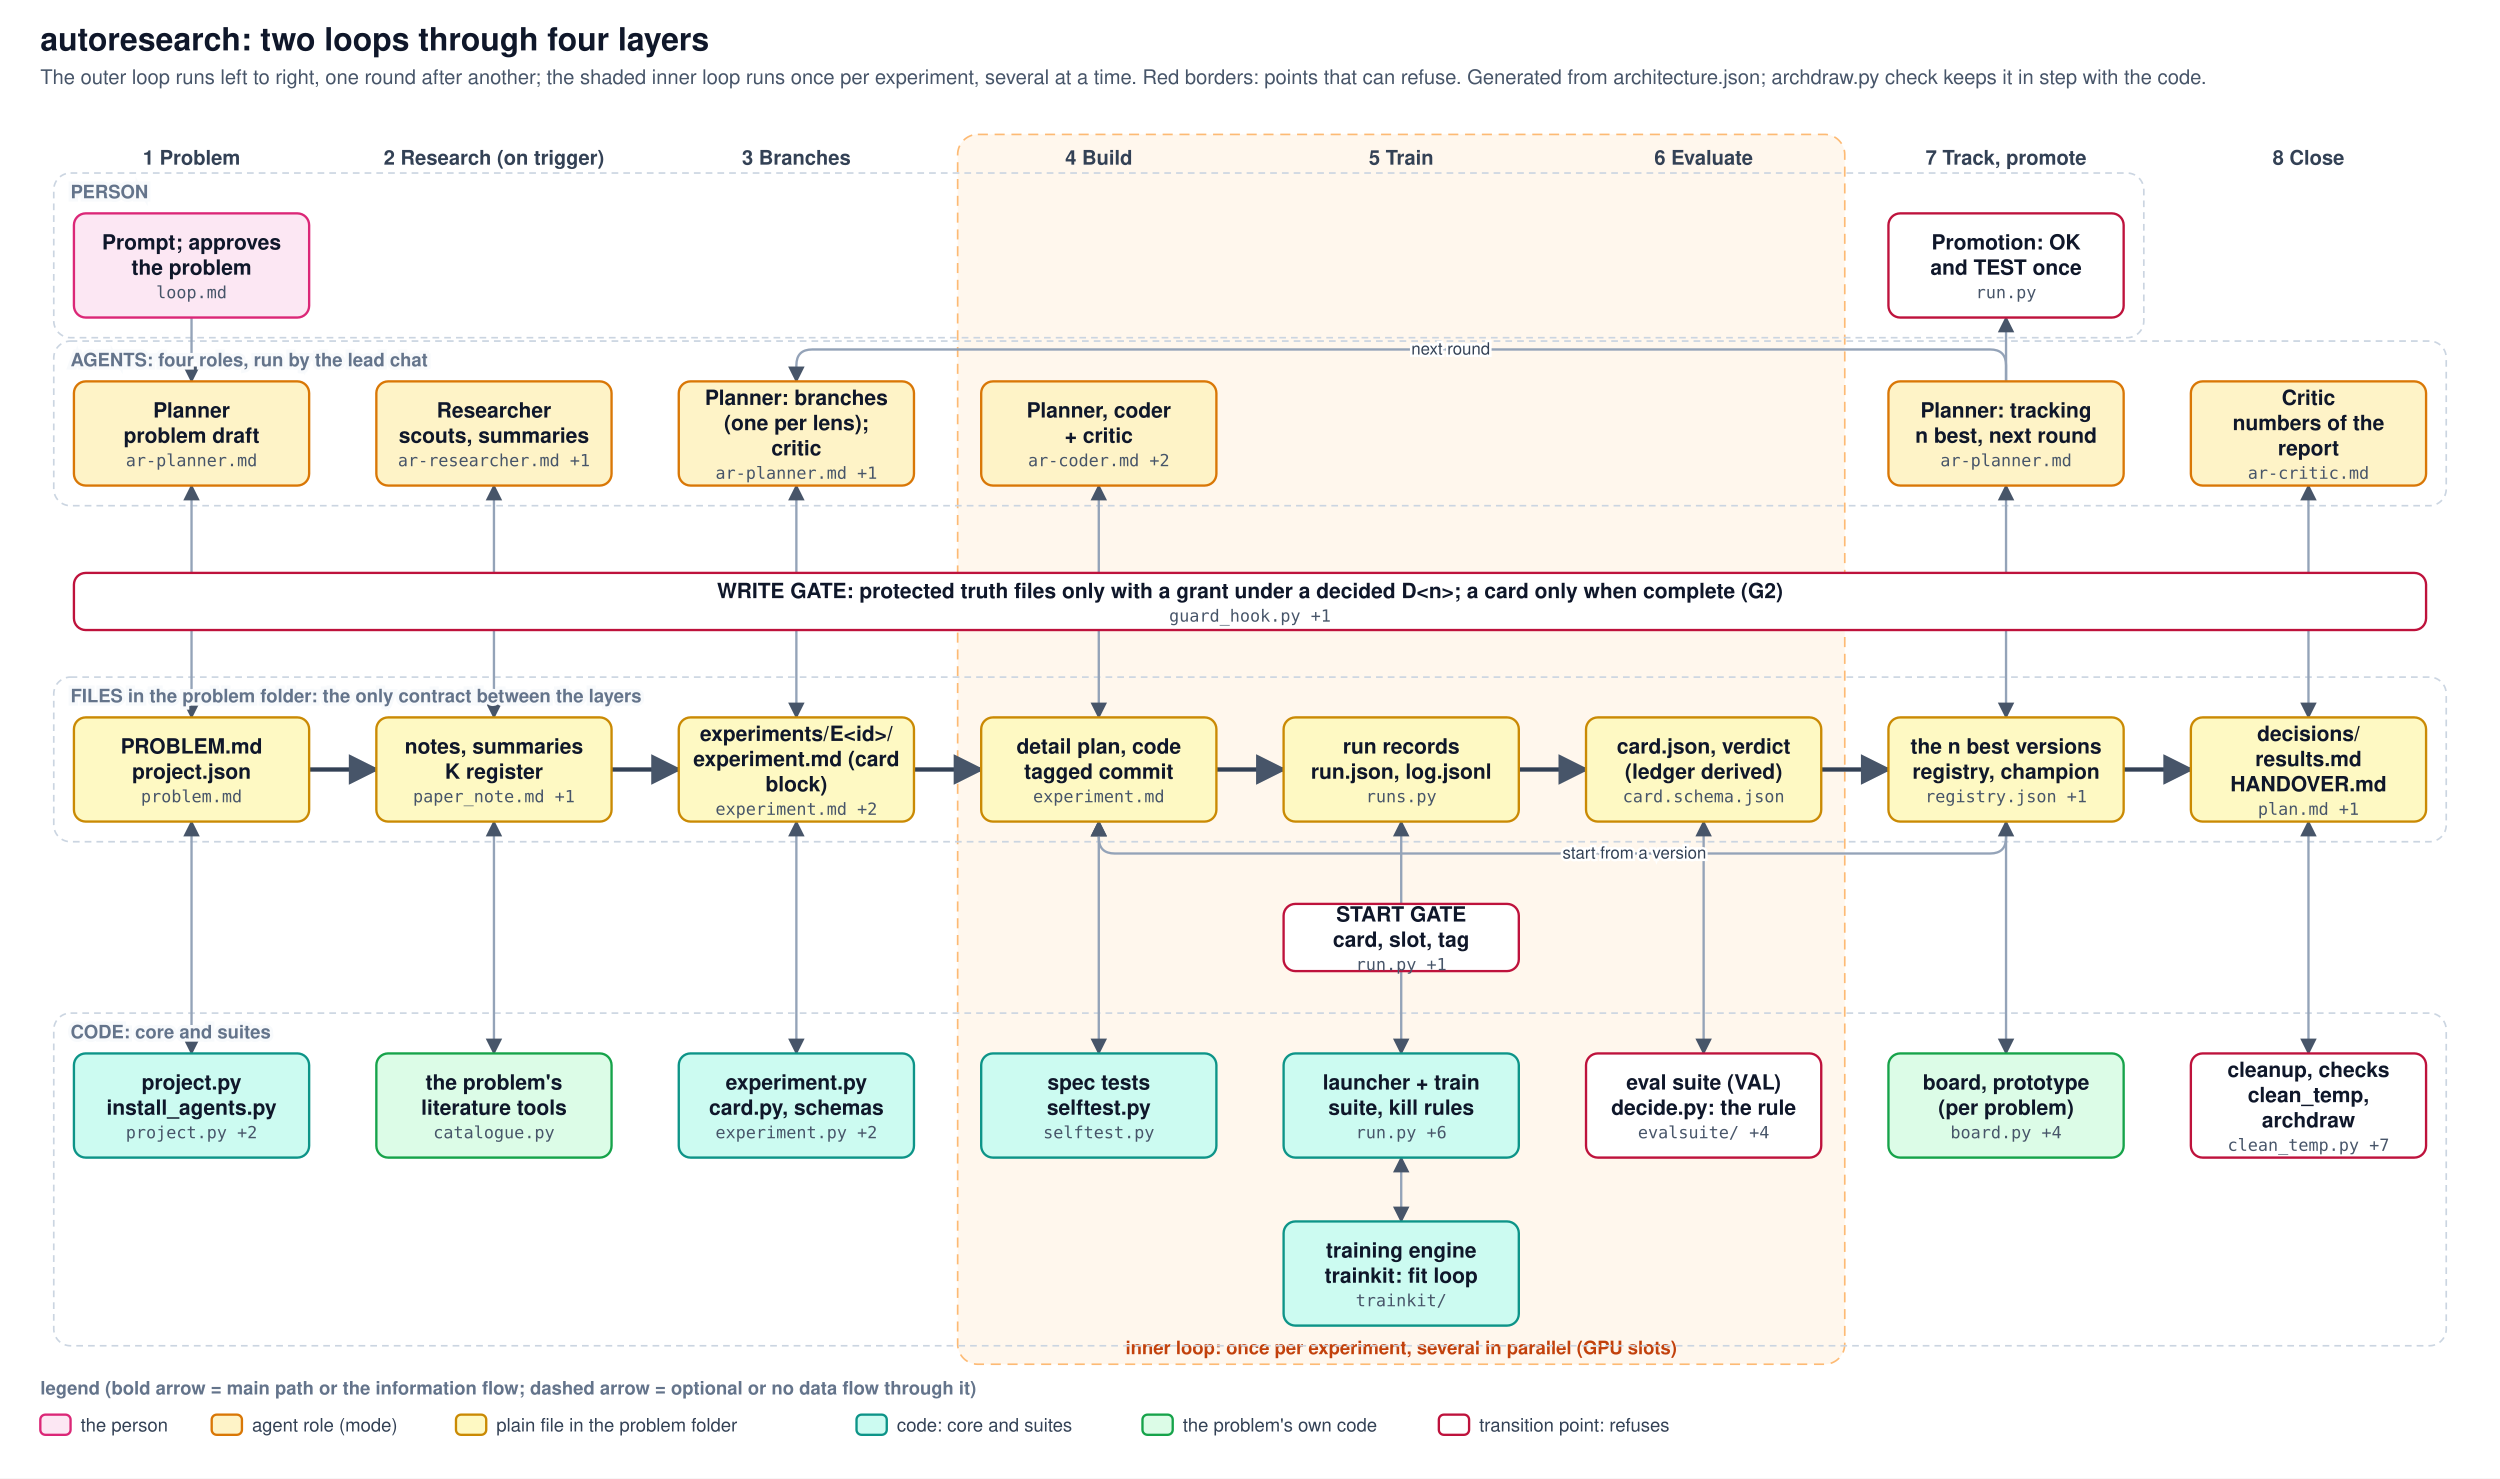
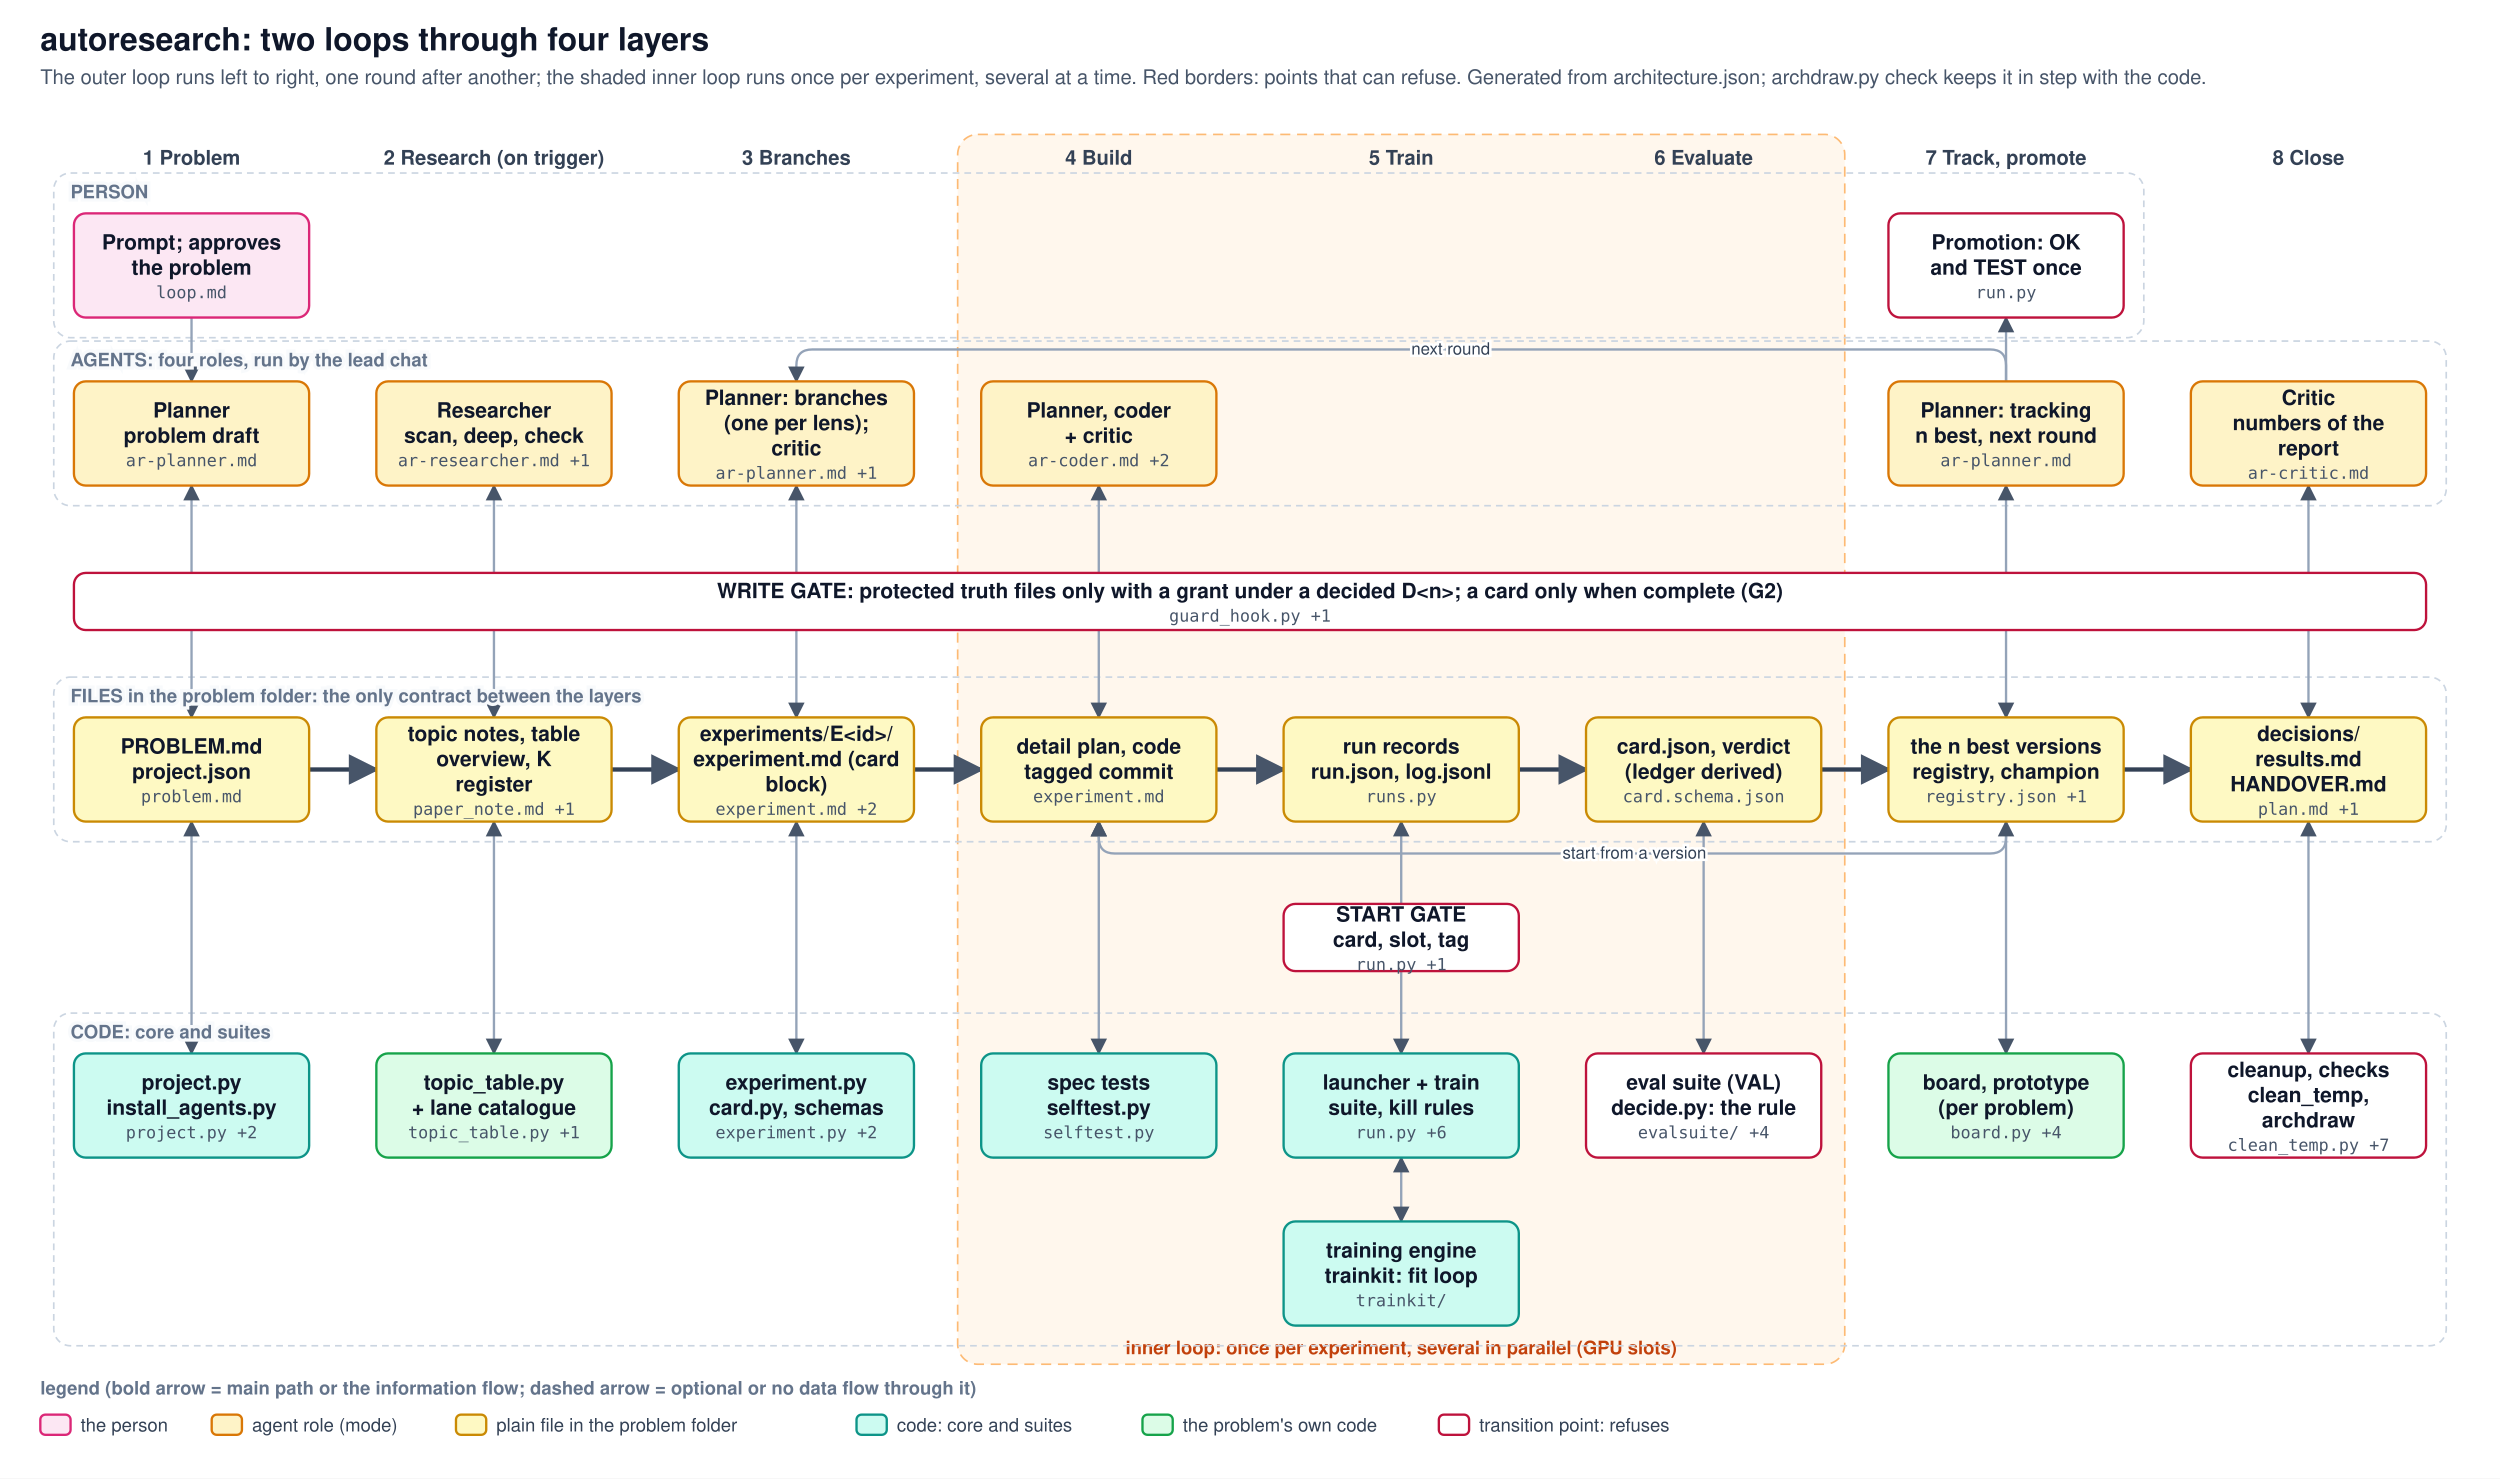
<svg xmlns="http://www.w3.org/2000/svg" viewBox="0 0 1488 880" width="1488" height="880" font-family="Segoe UI, Helvetica, Arial, sans-serif">
  <defs>
    <marker id="ah" viewBox="0 0 10 10" refX="9" refY="5" markerWidth="7" markerHeight="7" orient="auto-start-reverse">
      <path d="M0,0 L10,5 L0,10 z" fill="#475569" />
    </marker>
  </defs>
  <rect width="1488" height="880" fill="#ffffff" />
  <text x="24" y="30" font-size="19" font-weight="700" fill="#0f172a">autoresearch: two loops through four layers</text>
  <text x="24" y="50" font-size="12" fill="#475569">The outer loop runs left to right, one round after another; the shaded inner loop runs once per experiment, several at a time. Red borders: points that can refuse. Generated from architecture.json; archdraw.py check keeps it in step with the code.</text>
  <rect x="570" y="80" width="528" height="732" rx="12" fill="#fff7ed" stroke="#fdba74" stroke-dasharray="6 4" />
  <text x="834.0" y="806" font-size="11" font-weight="600" text-anchor="middle" fill="#c2410c">inner loop: once per experiment, several in parallel (GPU slots)</text>
  <text x="114.0" y="98" font-size="12" font-weight="700" text-anchor="middle" fill="#334155">1 Problem</text>
  <text x="294.0" y="98" font-size="12" font-weight="700" text-anchor="middle" fill="#334155">2 Research (on trigger)</text>
  <text x="474.0" y="98" font-size="12" font-weight="700" text-anchor="middle" fill="#334155">3 Branches</text>
  <text x="654.0" y="98" font-size="12" font-weight="700" text-anchor="middle" fill="#334155">4 Build</text>
  <text x="834.0" y="98" font-size="12" font-weight="700" text-anchor="middle" fill="#334155">5 Train</text>
  <text x="1014.0" y="98" font-size="12" font-weight="700" text-anchor="middle" fill="#334155">6 Evaluate</text>
  <text x="1194.0" y="98" font-size="12" font-weight="700" text-anchor="middle" fill="#334155">7 Track, promote</text>
  <text x="1374.0" y="98" font-size="12" font-weight="700" text-anchor="middle" fill="#334155">8 Close</text>
  <rect x="32.0" y="103.0" width="1244.0" height="98.0" rx="10" fill="none" stroke="#cbd5e1" stroke-dasharray="4 3" />
  <rect x="32.0" y="203.0" width="1424.0" height="98.0" rx="10" fill="none" stroke="#cbd5e1" stroke-dasharray="4 3" />
  <rect x="32.0" y="403.0" width="1424.0" height="98.0" rx="10" fill="none" stroke="#cbd5e1" stroke-dasharray="4 3" />
  <rect x="32.0" y="603.0" width="1424.0" height="198.0" rx="10" fill="none" stroke="#cbd5e1" stroke-dasharray="4 3" />
  <path d="M114.0,189.0 C114.0,208.0 114.0,208.0 114.0,227.0" fill="none" stroke="#94a3b8" stroke-width="1.4" marker-end="url(#ah)" />
  <path d="M114.0,289.0 C114.0,358.0 114.0,358.0 114.0,427.0" fill="none" stroke="#94a3b8" stroke-width="1.4" marker-start="url(#ah)" marker-end="url(#ah)" />
  <path d="M294.0,289.0 C294.0,358.0 294.0,358.0 294.0,427.0" fill="none" stroke="#94a3b8" stroke-width="1.4" marker-start="url(#ah)" marker-end="url(#ah)" />
  <path d="M474.0,289.0 C474.0,358.0 474.0,358.0 474.0,427.0" fill="none" stroke="#94a3b8" stroke-width="1.4" marker-start="url(#ah)" marker-end="url(#ah)" />
  <path d="M654.0,289.0 C654.0,358.0 654.0,358.0 654.0,427.0" fill="none" stroke="#94a3b8" stroke-width="1.4" marker-start="url(#ah)" marker-end="url(#ah)" />
  <path d="M1194.0,289.0 C1194.0,358.0 1194.0,358.0 1194.0,427.0" fill="none" stroke="#94a3b8" stroke-width="1.4" marker-start="url(#ah)" marker-end="url(#ah)" />
  <path d="M1374.0,289.0 C1374.0,358.0 1374.0,358.0 1374.0,427.0" fill="none" stroke="#94a3b8" stroke-width="1.4" marker-start="url(#ah)" marker-end="url(#ah)" />
  <path d="M1194.0,227.0 C1194.0,208.0 1194.0,208.0 1194.0,189.0" fill="none" stroke="#94a3b8" stroke-width="1.4" marker-end="url(#ah)" />
  <path d="M184.0,458.0 C204.0,458.0 204.0,458.0 224.0,458.0" fill="none" stroke="#334155" stroke-width="2.6" marker-end="url(#ah)" />
  <path d="M364.0,458.0 C384.0,458.0 384.0,458.0 404.0,458.0" fill="none" stroke="#334155" stroke-width="2.6" marker-end="url(#ah)" />
  <path d="M544.0,458.0 C564.0,458.0 564.0,458.0 584.0,458.0" fill="none" stroke="#334155" stroke-width="2.6" marker-end="url(#ah)" />
  <path d="M724.0,458.0 C744.0,458.0 744.0,458.0 764.0,458.0" fill="none" stroke="#334155" stroke-width="2.6" marker-end="url(#ah)" />
  <path d="M904.0,458.0 C924.0,458.0 924.0,458.0 944.0,458.0" fill="none" stroke="#334155" stroke-width="2.6" marker-end="url(#ah)" />
  <path d="M1084.0,458.0 C1104.0,458.0 1104.0,458.0 1124.0,458.0" fill="none" stroke="#334155" stroke-width="2.6" marker-end="url(#ah)" />
  <path d="M1264.0,458.0 C1284.0,458.0 1284.0,458.0 1304.0,458.0" fill="none" stroke="#334155" stroke-width="2.6" marker-end="url(#ah)" />
  <path d="M1194.0,489.0 L1194.0,498.5 Q1194.0,508.0 1184.5,508.0 L663.5,508.0 Q654.0,508.0 654.0,498.5 L654.0,489.0" fill="none" stroke="#94a3b8" stroke-width="1.4" marker-end="url(#ah)" />
  <path d="M1194.0,227.0 L1194.0,217.5 Q1194.0,208.0 1184.5,208.0 L483.5,208.0 Q474.0,208.0 474.0,217.5 L474.0,227.0" fill="none" stroke="#94a3b8" stroke-width="1.4" marker-end="url(#ah)" />
  <path d="M114.0,489.0 C114.0,558.0 114.0,558.0 114.0,627.0" fill="none" stroke="#94a3b8" stroke-width="1.4" marker-start="url(#ah)" marker-end="url(#ah)" />
  <path d="M294.0,489.0 C294.0,558.0 294.0,558.0 294.0,627.0" fill="none" stroke="#94a3b8" stroke-width="1.4" marker-start="url(#ah)" marker-end="url(#ah)" />
  <path d="M474.0,489.0 C474.0,558.0 474.0,558.0 474.0,627.0" fill="none" stroke="#94a3b8" stroke-width="1.4" marker-start="url(#ah)" marker-end="url(#ah)" />
  <path d="M654.0,489.0 C654.0,558.0 654.0,558.0 654.0,627.0" fill="none" stroke="#94a3b8" stroke-width="1.4" marker-start="url(#ah)" marker-end="url(#ah)" />
  <path d="M834.0,489.0 C834.0,558.0 834.0,558.0 834.0,627.0" fill="none" stroke="#94a3b8" stroke-width="1.4" marker-start="url(#ah)" marker-end="url(#ah)" />
  <path d="M834.0,689.0 C834.0,708.0 834.0,708.0 834.0,727.0" fill="none" stroke="#94a3b8" stroke-width="1.4" marker-start="url(#ah)" marker-end="url(#ah)" />
  <path d="M1014.0,489.0 C1014.0,558.0 1014.0,558.0 1014.0,627.0" fill="none" stroke="#94a3b8" stroke-width="1.4" marker-start="url(#ah)" marker-end="url(#ah)" />
  <path d="M1194.0,489.0 C1194.0,558.0 1194.0,558.0 1194.0,627.0" fill="none" stroke="#94a3b8" stroke-width="1.4" marker-start="url(#ah)" marker-end="url(#ah)" />
  <path d="M1374.0,489.0 C1374.0,558.0 1374.0,558.0 1374.0,627.0" fill="none" stroke="#94a3b8" stroke-width="1.4" marker-start="url(#ah)" marker-end="url(#ah)" />
  <g>
    <rect x="44" y="127.0" width="140" height="62" rx="7" fill="#fce7f3" stroke="#db2777" stroke-width="1.4" />
    <text x="114.0" y="148.5" font-size="12.5" font-weight="600" text-anchor="middle" fill="#0f172a">Prompt; approves</text>
    <text x="114.0" y="163.5" font-size="12.5" font-weight="600" text-anchor="middle" fill="#0f172a">the problem</text>
    <text x="114.0" y="177.5" font-size="10" text-anchor="middle" fill="#475569" font-family="Consolas, Menlo, monospace">loop.md</text>
  </g>
  <g>
    <rect x="1124" y="127.0" width="140" height="62" rx="7" fill="#ffffff" stroke="#be123c" stroke-width="1.4" />
    <text x="1194.0" y="148.5" font-size="12.5" font-weight="600" text-anchor="middle" fill="#0f172a">Promotion: OK</text>
    <text x="1194.0" y="163.5" font-size="12.5" font-weight="600" text-anchor="middle" fill="#0f172a">and TEST once</text>
    <text x="1194.0" y="177.5" font-size="10" text-anchor="middle" fill="#475569" font-family="Consolas, Menlo, monospace">run.py</text>
  </g>
  <g>
    <rect x="44" y="227.0" width="140" height="62" rx="7" fill="#fef3c7" stroke="#d97706" stroke-width="1.4" />
    <text x="114.0" y="248.5" font-size="12.5" font-weight="600" text-anchor="middle" fill="#0f172a">Planner</text>
    <text x="114.0" y="263.5" font-size="12.5" font-weight="600" text-anchor="middle" fill="#0f172a">problem draft</text>
    <text x="114.0" y="277.5" font-size="10" text-anchor="middle" fill="#475569" font-family="Consolas, Menlo, monospace">ar-planner.md</text>
  </g>
  <g>
    <rect x="224" y="227.0" width="140" height="62" rx="7" fill="#fef3c7" stroke="#d97706" stroke-width="1.4" />
    <text x="294.0" y="248.5" font-size="12.5" font-weight="600" text-anchor="middle" fill="#0f172a">Researcher</text>
-     <text x="294.0" y="263.5" font-size="12.5" font-weight="600" text-anchor="middle" fill="#0f172a">scouts, summaries</text>
+     <text x="294.0" y="263.5" font-size="12.5" font-weight="600" text-anchor="middle" fill="#0f172a">scan, deep, check</text>
    <text x="294.0" y="277.5" font-size="10" text-anchor="middle" fill="#475569" font-family="Consolas, Menlo, monospace">ar-researcher.md +1</text>
  </g>
  <g>
    <rect x="404" y="227.0" width="140" height="62" rx="7" fill="#fef3c7" stroke="#d97706" stroke-width="1.4" />
    <text x="474.0" y="241.0" font-size="12.5" font-weight="600" text-anchor="middle" fill="#0f172a">Planner: branches</text>
    <text x="474.0" y="256.0" font-size="12.5" font-weight="600" text-anchor="middle" fill="#0f172a">(one per lens);</text>
    <text x="474.0" y="271.0" font-size="12.5" font-weight="600" text-anchor="middle" fill="#0f172a">critic</text>
    <text x="474.0" y="285.0" font-size="10" text-anchor="middle" fill="#475569" font-family="Consolas, Menlo, monospace">ar-planner.md +1</text>
  </g>
  <g>
    <rect x="584" y="227.0" width="140" height="62" rx="7" fill="#fef3c7" stroke="#d97706" stroke-width="1.4" />
    <text x="654.0" y="248.5" font-size="12.5" font-weight="600" text-anchor="middle" fill="#0f172a">Planner, coder</text>
    <text x="654.0" y="263.5" font-size="12.5" font-weight="600" text-anchor="middle" fill="#0f172a">+ critic</text>
    <text x="654.0" y="277.5" font-size="10" text-anchor="middle" fill="#475569" font-family="Consolas, Menlo, monospace">ar-coder.md +2</text>
  </g>
  <g>
    <rect x="1124" y="227.0" width="140" height="62" rx="7" fill="#fef3c7" stroke="#d97706" stroke-width="1.4" />
    <text x="1194.0" y="248.5" font-size="12.5" font-weight="600" text-anchor="middle" fill="#0f172a">Planner: tracking</text>
    <text x="1194.0" y="263.5" font-size="12.5" font-weight="600" text-anchor="middle" fill="#0f172a">n best, next round</text>
    <text x="1194.0" y="277.5" font-size="10" text-anchor="middle" fill="#475569" font-family="Consolas, Menlo, monospace">ar-planner.md</text>
  </g>
  <g>
    <rect x="1304" y="227.0" width="140" height="62" rx="7" fill="#fef3c7" stroke="#d97706" stroke-width="1.4" />
    <text x="1374.0" y="241.0" font-size="12.5" font-weight="600" text-anchor="middle" fill="#0f172a">Critic</text>
    <text x="1374.0" y="256.0" font-size="12.5" font-weight="600" text-anchor="middle" fill="#0f172a">numbers of the</text>
    <text x="1374.0" y="271.0" font-size="12.5" font-weight="600" text-anchor="middle" fill="#0f172a">report</text>
    <text x="1374.0" y="285.0" font-size="10" text-anchor="middle" fill="#475569" font-family="Consolas, Menlo, monospace">ar-critic.md</text>
  </g>
  <g>
    <rect x="44" y="341.0" width="1400" height="34" rx="7" fill="#ffffff" stroke="#be123c" stroke-width="1.4" />
    <text x="744.0" y="356.0" font-size="12.5" font-weight="600" text-anchor="middle" fill="#0f172a">WRITE GATE: protected truth files only with a grant under a decided D&lt;n&gt;; a card only when complete (G2)</text>
    <text x="744.0" y="370.0" font-size="10" text-anchor="middle" fill="#475569" font-family="Consolas, Menlo, monospace">guard_hook.py +1</text>
  </g>
  <g>
    <rect x="44" y="427.0" width="140" height="62" rx="7" fill="#fef9c3" stroke="#ca8a04" stroke-width="1.4" />
    <text x="114.0" y="448.5" font-size="12.5" font-weight="600" text-anchor="middle" fill="#0f172a">PROBLEM.md</text>
    <text x="114.0" y="463.5" font-size="12.5" font-weight="600" text-anchor="middle" fill="#0f172a">project.json</text>
    <text x="114.0" y="477.5" font-size="10" text-anchor="middle" fill="#475569" font-family="Consolas, Menlo, monospace">problem.md</text>
  </g>
  <g>
    <rect x="224" y="427.0" width="140" height="62" rx="7" fill="#fef9c3" stroke="#ca8a04" stroke-width="1.4" />
-     <text x="294.0" y="448.5" font-size="12.5" font-weight="600" text-anchor="middle" fill="#0f172a">notes, summaries</text>
-     <text x="294.0" y="463.5" font-size="12.5" font-weight="600" text-anchor="middle" fill="#0f172a">K register</text>
-     <text x="294.0" y="477.5" font-size="10" text-anchor="middle" fill="#475569" font-family="Consolas, Menlo, monospace">paper_note.md +1</text>
+     <text x="294.0" y="441.0" font-size="12.5" font-weight="600" text-anchor="middle" fill="#0f172a">topic notes, table</text>
+     <text x="294.0" y="456.0" font-size="12.5" font-weight="600" text-anchor="middle" fill="#0f172a">overview, K</text>
+     <text x="294.0" y="471.0" font-size="12.5" font-weight="600" text-anchor="middle" fill="#0f172a">register</text>
+     <text x="294.0" y="485.0" font-size="10" text-anchor="middle" fill="#475569" font-family="Consolas, Menlo, monospace">paper_note.md +1</text>
  </g>
  <g>
    <rect x="404" y="427.0" width="140" height="62" rx="7" fill="#fef9c3" stroke="#ca8a04" stroke-width="1.4" />
    <text x="474.0" y="441.0" font-size="12.5" font-weight="600" text-anchor="middle" fill="#0f172a">experiments/E&lt;id&gt;/</text>
    <text x="474.0" y="456.0" font-size="12.5" font-weight="600" text-anchor="middle" fill="#0f172a">experiment.md (card</text>
    <text x="474.0" y="471.0" font-size="12.5" font-weight="600" text-anchor="middle" fill="#0f172a">block)</text>
    <text x="474.0" y="485.0" font-size="10" text-anchor="middle" fill="#475569" font-family="Consolas, Menlo, monospace">experiment.md +2</text>
  </g>
  <g>
    <rect x="584" y="427.0" width="140" height="62" rx="7" fill="#fef9c3" stroke="#ca8a04" stroke-width="1.4" />
    <text x="654.0" y="448.5" font-size="12.5" font-weight="600" text-anchor="middle" fill="#0f172a">detail plan, code</text>
    <text x="654.0" y="463.5" font-size="12.5" font-weight="600" text-anchor="middle" fill="#0f172a">tagged commit</text>
    <text x="654.0" y="477.5" font-size="10" text-anchor="middle" fill="#475569" font-family="Consolas, Menlo, monospace">experiment.md</text>
  </g>
  <g>
    <rect x="764" y="427.0" width="140" height="62" rx="7" fill="#fef9c3" stroke="#ca8a04" stroke-width="1.4" />
    <text x="834.0" y="448.5" font-size="12.5" font-weight="600" text-anchor="middle" fill="#0f172a">run records</text>
    <text x="834.0" y="463.5" font-size="12.5" font-weight="600" text-anchor="middle" fill="#0f172a">run.json, log.jsonl</text>
    <text x="834.0" y="477.5" font-size="10" text-anchor="middle" fill="#475569" font-family="Consolas, Menlo, monospace">runs.py</text>
  </g>
  <g>
    <rect x="944" y="427.0" width="140" height="62" rx="7" fill="#fef9c3" stroke="#ca8a04" stroke-width="1.4" />
    <text x="1014.0" y="448.5" font-size="12.5" font-weight="600" text-anchor="middle" fill="#0f172a">card.json, verdict</text>
    <text x="1014.0" y="463.5" font-size="12.5" font-weight="600" text-anchor="middle" fill="#0f172a">(ledger derived)</text>
    <text x="1014.0" y="477.5" font-size="10" text-anchor="middle" fill="#475569" font-family="Consolas, Menlo, monospace">card.schema.json</text>
  </g>
  <g>
    <rect x="1124" y="427.0" width="140" height="62" rx="7" fill="#fef9c3" stroke="#ca8a04" stroke-width="1.4" />
    <text x="1194.0" y="448.5" font-size="12.5" font-weight="600" text-anchor="middle" fill="#0f172a">the n best versions</text>
    <text x="1194.0" y="463.5" font-size="12.5" font-weight="600" text-anchor="middle" fill="#0f172a">registry, champion</text>
    <text x="1194.0" y="477.5" font-size="10" text-anchor="middle" fill="#475569" font-family="Consolas, Menlo, monospace">registry.json +1</text>
  </g>
  <g>
    <rect x="1304" y="427.0" width="140" height="62" rx="7" fill="#fef9c3" stroke="#ca8a04" stroke-width="1.4" />
    <text x="1374.0" y="441.0" font-size="12.5" font-weight="600" text-anchor="middle" fill="#0f172a">decisions/</text>
    <text x="1374.0" y="456.0" font-size="12.5" font-weight="600" text-anchor="middle" fill="#0f172a">results.md</text>
    <text x="1374.0" y="471.0" font-size="12.5" font-weight="600" text-anchor="middle" fill="#0f172a">HANDOVER.md</text>
    <text x="1374.0" y="485.0" font-size="10" text-anchor="middle" fill="#475569" font-family="Consolas, Menlo, monospace">plan.md +1</text>
  </g>
  <g>
    <rect x="764" y="538.0" width="140" height="40" rx="7" fill="#ffffff" stroke="#be123c" stroke-width="1.4" />
    <text x="834.0" y="548.5" font-size="12.5" font-weight="600" text-anchor="middle" fill="#0f172a">START GATE</text>
    <text x="834.0" y="563.5" font-size="12.5" font-weight="600" text-anchor="middle" fill="#0f172a">card, slot, tag</text>
    <text x="834.0" y="577.5" font-size="10" text-anchor="middle" fill="#475569" font-family="Consolas, Menlo, monospace">run.py +1</text>
  </g>
  <g>
    <rect x="44" y="627.0" width="140" height="62" rx="7" fill="#ccfbf1" stroke="#0d9488" stroke-width="1.4" />
    <text x="114.0" y="648.5" font-size="12.5" font-weight="600" text-anchor="middle" fill="#0f172a">project.py</text>
    <text x="114.0" y="663.5" font-size="12.5" font-weight="600" text-anchor="middle" fill="#0f172a">install_agents.py</text>
    <text x="114.0" y="677.5" font-size="10" text-anchor="middle" fill="#475569" font-family="Consolas, Menlo, monospace">project.py +2</text>
  </g>
  <g>
    <rect x="224" y="627.0" width="140" height="62" rx="7" fill="#dcfce7" stroke="#16a34a" stroke-width="1.4" />
-     <text x="294.0" y="648.5" font-size="12.5" font-weight="600" text-anchor="middle" fill="#0f172a">the problem's</text>
-     <text x="294.0" y="663.5" font-size="12.5" font-weight="600" text-anchor="middle" fill="#0f172a">literature tools</text>
-     <text x="294.0" y="677.5" font-size="10" text-anchor="middle" fill="#475569" font-family="Consolas, Menlo, monospace">catalogue.py</text>
+     <text x="294.0" y="648.5" font-size="12.5" font-weight="600" text-anchor="middle" fill="#0f172a">topic_table.py</text>
+     <text x="294.0" y="663.5" font-size="12.5" font-weight="600" text-anchor="middle" fill="#0f172a">+ lane catalogue</text>
+     <text x="294.0" y="677.5" font-size="10" text-anchor="middle" fill="#475569" font-family="Consolas, Menlo, monospace">topic_table.py +1</text>
  </g>
  <g>
    <rect x="404" y="627.0" width="140" height="62" rx="7" fill="#ccfbf1" stroke="#0d9488" stroke-width="1.4" />
    <text x="474.0" y="648.5" font-size="12.5" font-weight="600" text-anchor="middle" fill="#0f172a">experiment.py</text>
    <text x="474.0" y="663.5" font-size="12.5" font-weight="600" text-anchor="middle" fill="#0f172a">card.py, schemas</text>
    <text x="474.0" y="677.5" font-size="10" text-anchor="middle" fill="#475569" font-family="Consolas, Menlo, monospace">experiment.py +2</text>
  </g>
  <g>
    <rect x="584" y="627.0" width="140" height="62" rx="7" fill="#ccfbf1" stroke="#0d9488" stroke-width="1.4" />
    <text x="654.0" y="648.5" font-size="12.5" font-weight="600" text-anchor="middle" fill="#0f172a">spec tests</text>
    <text x="654.0" y="663.5" font-size="12.5" font-weight="600" text-anchor="middle" fill="#0f172a">selftest.py</text>
    <text x="654.0" y="677.5" font-size="10" text-anchor="middle" fill="#475569" font-family="Consolas, Menlo, monospace">selftest.py</text>
  </g>
  <g>
    <rect x="764" y="627.0" width="140" height="62" rx="7" fill="#ccfbf1" stroke="#0d9488" stroke-width="1.4" />
    <text x="834.0" y="648.5" font-size="12.5" font-weight="600" text-anchor="middle" fill="#0f172a">launcher + train</text>
    <text x="834.0" y="663.5" font-size="12.5" font-weight="600" text-anchor="middle" fill="#0f172a">suite, kill rules</text>
    <text x="834.0" y="677.5" font-size="10" text-anchor="middle" fill="#475569" font-family="Consolas, Menlo, monospace">run.py +6</text>
  </g>
  <g>
    <rect x="764" y="727.0" width="140" height="62" rx="7" fill="#ccfbf1" stroke="#0d9488" stroke-width="1.4" />
    <text x="834.0" y="748.5" font-size="12.5" font-weight="600" text-anchor="middle" fill="#0f172a">training engine</text>
    <text x="834.0" y="763.5" font-size="12.5" font-weight="600" text-anchor="middle" fill="#0f172a">trainkit: fit loop</text>
    <text x="834.0" y="777.5" font-size="10" text-anchor="middle" fill="#475569" font-family="Consolas, Menlo, monospace">trainkit/</text>
  </g>
  <g>
    <rect x="944" y="627.0" width="140" height="62" rx="7" fill="#ffffff" stroke="#be123c" stroke-width="1.4" />
    <text x="1014.0" y="648.5" font-size="12.5" font-weight="600" text-anchor="middle" fill="#0f172a">eval suite (VAL)</text>
    <text x="1014.0" y="663.5" font-size="12.5" font-weight="600" text-anchor="middle" fill="#0f172a">decide.py: the rule</text>
    <text x="1014.0" y="677.5" font-size="10" text-anchor="middle" fill="#475569" font-family="Consolas, Menlo, monospace">evalsuite/ +4</text>
  </g>
  <g>
    <rect x="1124" y="627.0" width="140" height="62" rx="7" fill="#dcfce7" stroke="#16a34a" stroke-width="1.4" />
    <text x="1194.0" y="648.5" font-size="12.5" font-weight="600" text-anchor="middle" fill="#0f172a">board, prototype</text>
    <text x="1194.0" y="663.5" font-size="12.5" font-weight="600" text-anchor="middle" fill="#0f172a">(per problem)</text>
    <text x="1194.0" y="677.5" font-size="10" text-anchor="middle" fill="#475569" font-family="Consolas, Menlo, monospace">board.py +4</text>
  </g>
  <g>
    <rect x="1304" y="627.0" width="140" height="62" rx="7" fill="#ffffff" stroke="#be123c" stroke-width="1.4" />
    <text x="1374.0" y="641.0" font-size="12.5" font-weight="600" text-anchor="middle" fill="#0f172a">cleanup, checks</text>
    <text x="1374.0" y="656.0" font-size="12.5" font-weight="600" text-anchor="middle" fill="#0f172a">clean_temp,</text>
    <text x="1374.0" y="671.0" font-size="12.5" font-weight="600" text-anchor="middle" fill="#0f172a">archdraw</text>
    <text x="1374.0" y="685.0" font-size="10" text-anchor="middle" fill="#475569" font-family="Consolas, Menlo, monospace">clean_temp.py +7</text>
  </g>
  <text x="42.0" y="118.0" font-size="11" font-weight="600" fill="#64748b" stroke="#f8fafc" stroke-width="4" paint-order="stroke">PERSON</text>
  <text x="42.0" y="218.0" font-size="11" font-weight="600" fill="#64748b" stroke="#f8fafc" stroke-width="4" paint-order="stroke">AGENTS: four roles, run by the lead chat</text>
  <text x="42.0" y="418.0" font-size="11" font-weight="600" fill="#64748b" stroke="#f8fafc" stroke-width="4" paint-order="stroke">FILES in the problem folder: the only contract between the layers</text>
  <text x="42.0" y="618.0" font-size="11" font-weight="600" fill="#64748b" stroke="#f8fafc" stroke-width="4" paint-order="stroke">CODE: core and suites</text>
  <text x="930.0" y="511.0" font-size="10" text-anchor="start" fill="#334155" stroke="#ffffff" stroke-width="3" paint-order="stroke">start from a version</text>
  <text x="840.0" y="211.0" font-size="10" text-anchor="start" fill="#334155" stroke="#ffffff" stroke-width="3" paint-order="stroke">next round</text>
  <text x="24" y="830" font-size="11" font-weight="600" fill="#64748b">legend (bold arrow = main path or the information flow; dashed arrow = optional or no data flow through it)</text>
  <rect x="24" y="842" width="18" height="12" rx="3" fill="#fce7f3" stroke="#db2777" stroke-width="1.4" />
  <text x="48" y="852" font-size="11" fill="#334155">the person</text>
  <rect x="126.0" y="842" width="18" height="12" rx="3" fill="#fef3c7" stroke="#d97706" stroke-width="1.4" />
  <text x="150.0" y="852" font-size="11" fill="#334155">agent role (mode)</text>
  <rect x="271.4" y="842" width="18" height="12" rx="3" fill="#fef9c3" stroke="#ca8a04" stroke-width="1.4" />
  <text x="295.4" y="852" font-size="11" fill="#334155">plain file in the problem folder</text>
  <rect x="509.8" y="842" width="18" height="12" rx="3" fill="#ccfbf1" stroke="#0d9488" stroke-width="1.4" />
  <text x="533.8" y="852" font-size="11" fill="#334155">code: core and suites</text>
  <rect x="680.0" y="842" width="18" height="12" rx="3" fill="#dcfce7" stroke="#16a34a" stroke-width="1.4" />
  <text x="704.0" y="852" font-size="11" fill="#334155">the problem's own code</text>
  <rect x="856.4" y="842" width="18" height="12" rx="3" fill="#ffffff" stroke="#be123c" stroke-width="1.4" />
  <text x="880.4" y="852" font-size="11" fill="#334155">transition point: refuses</text>
</svg>
